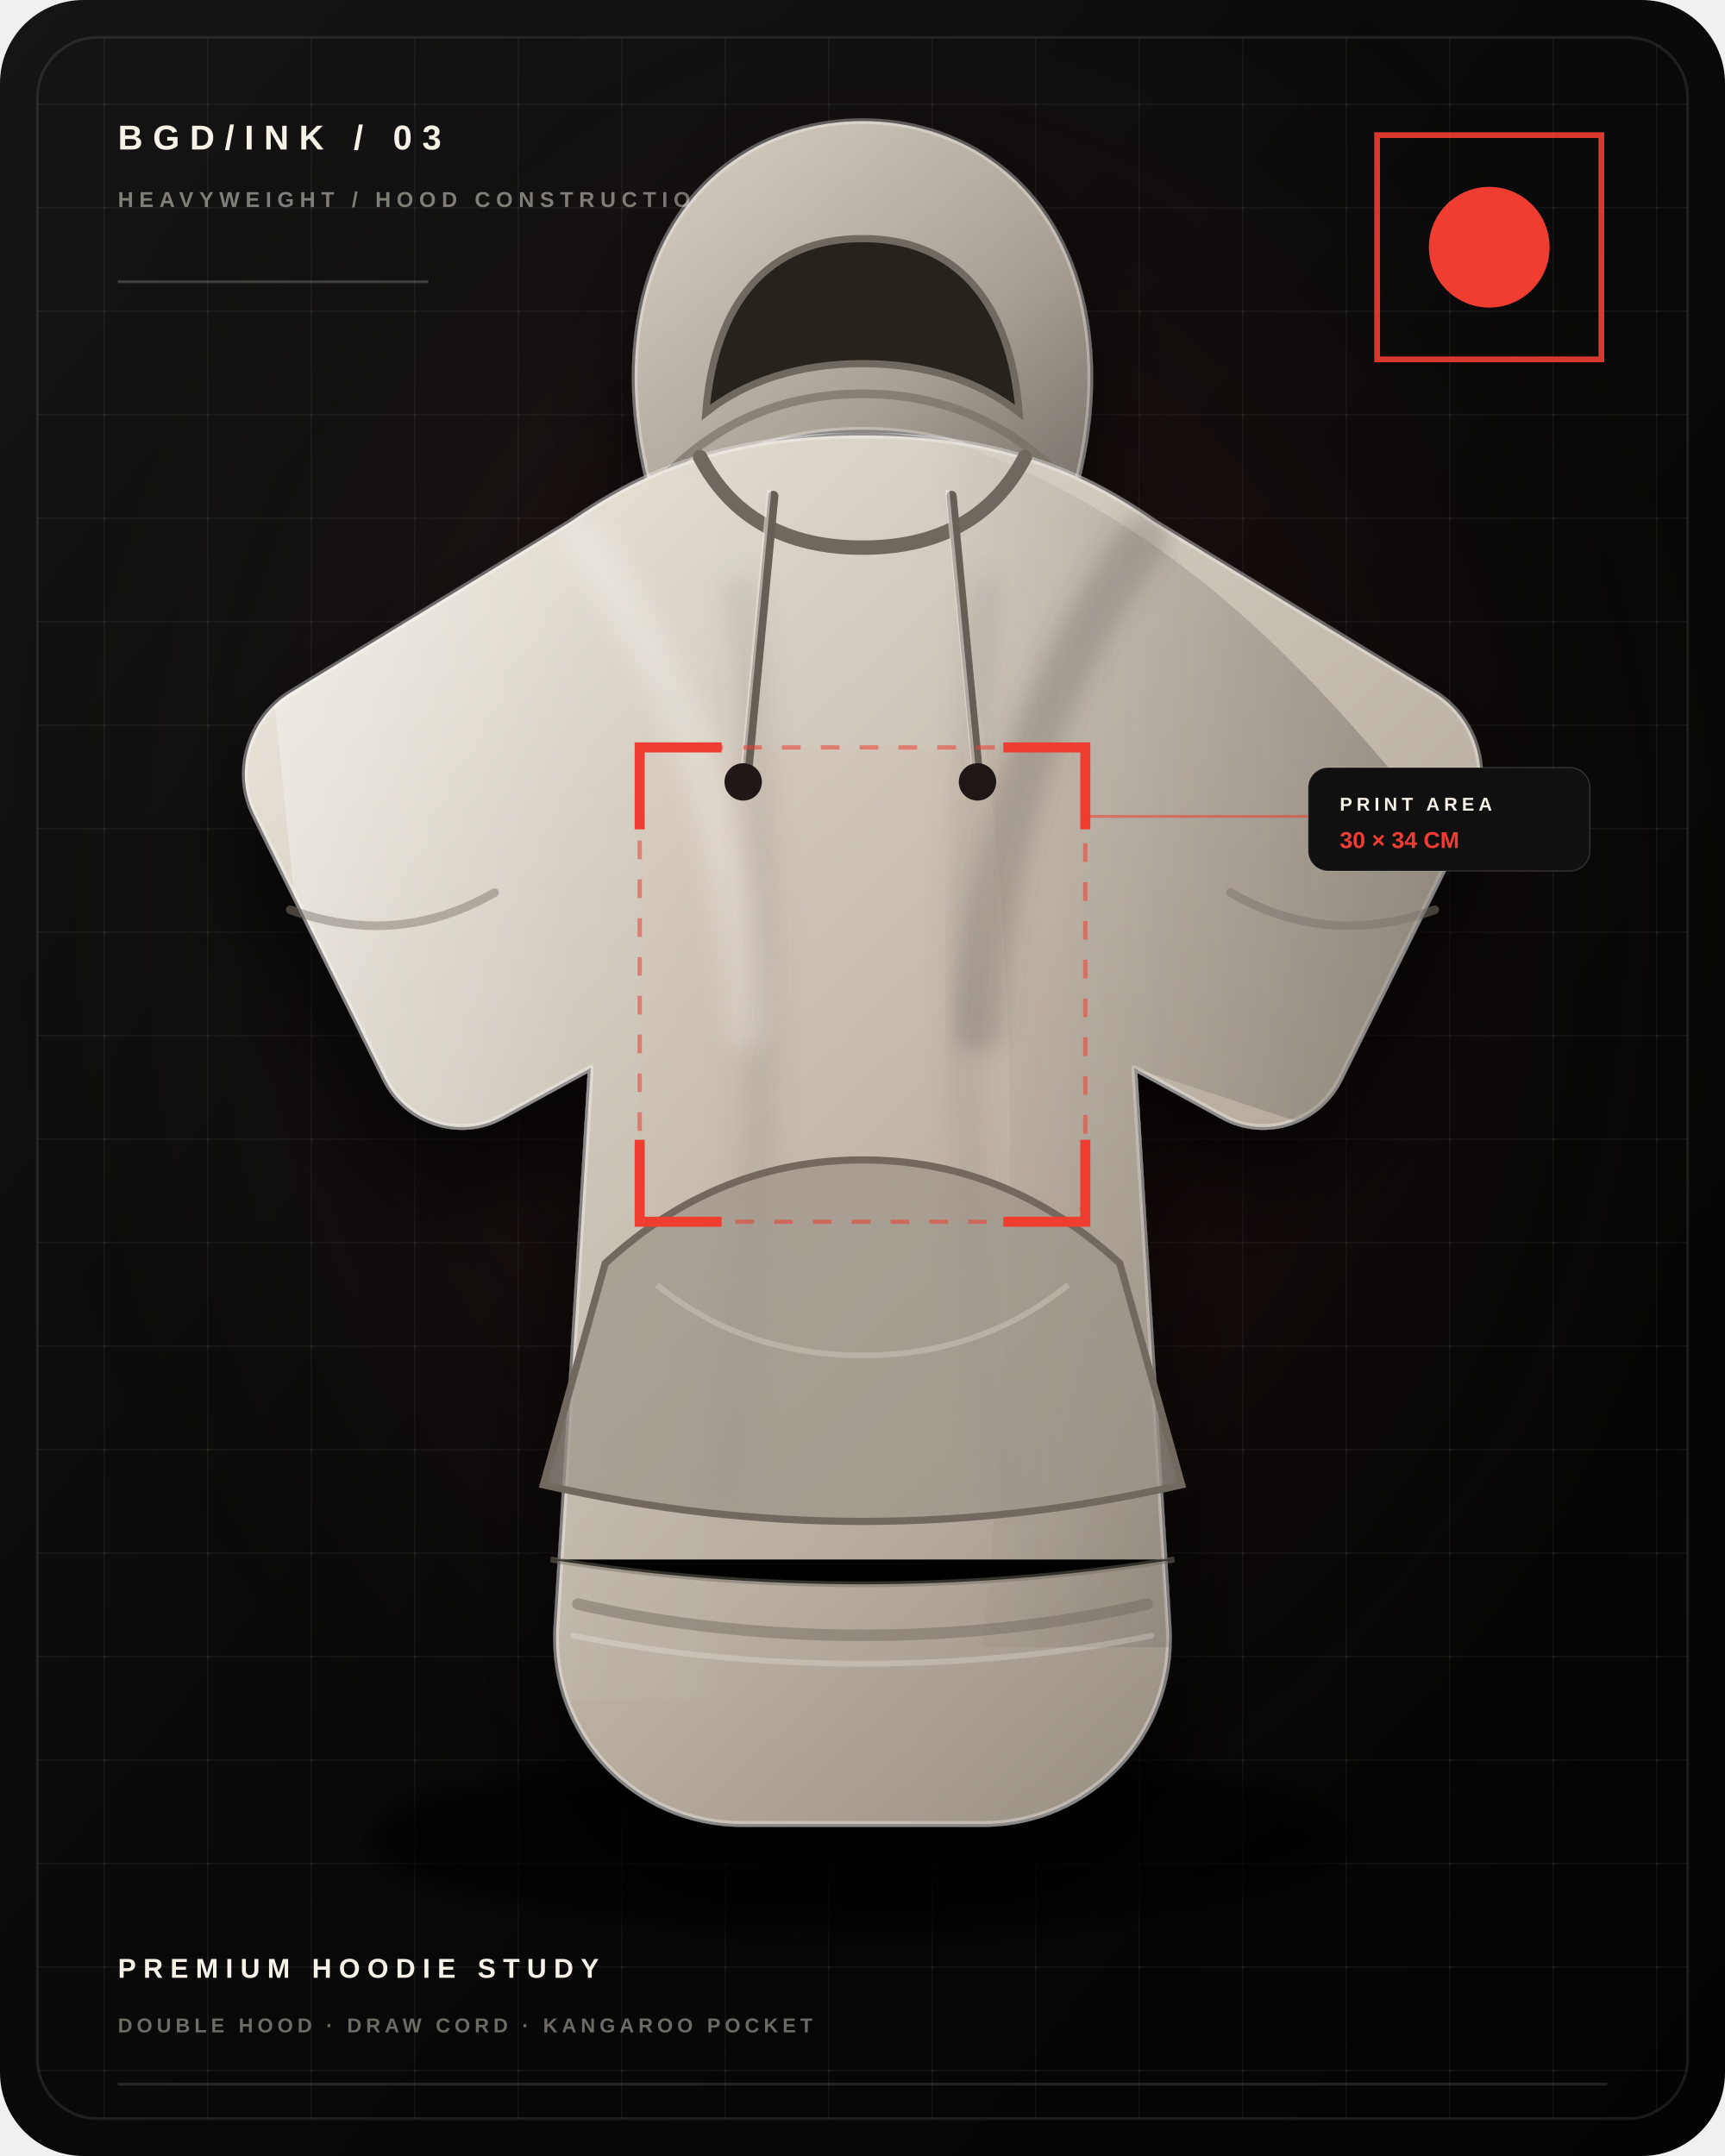
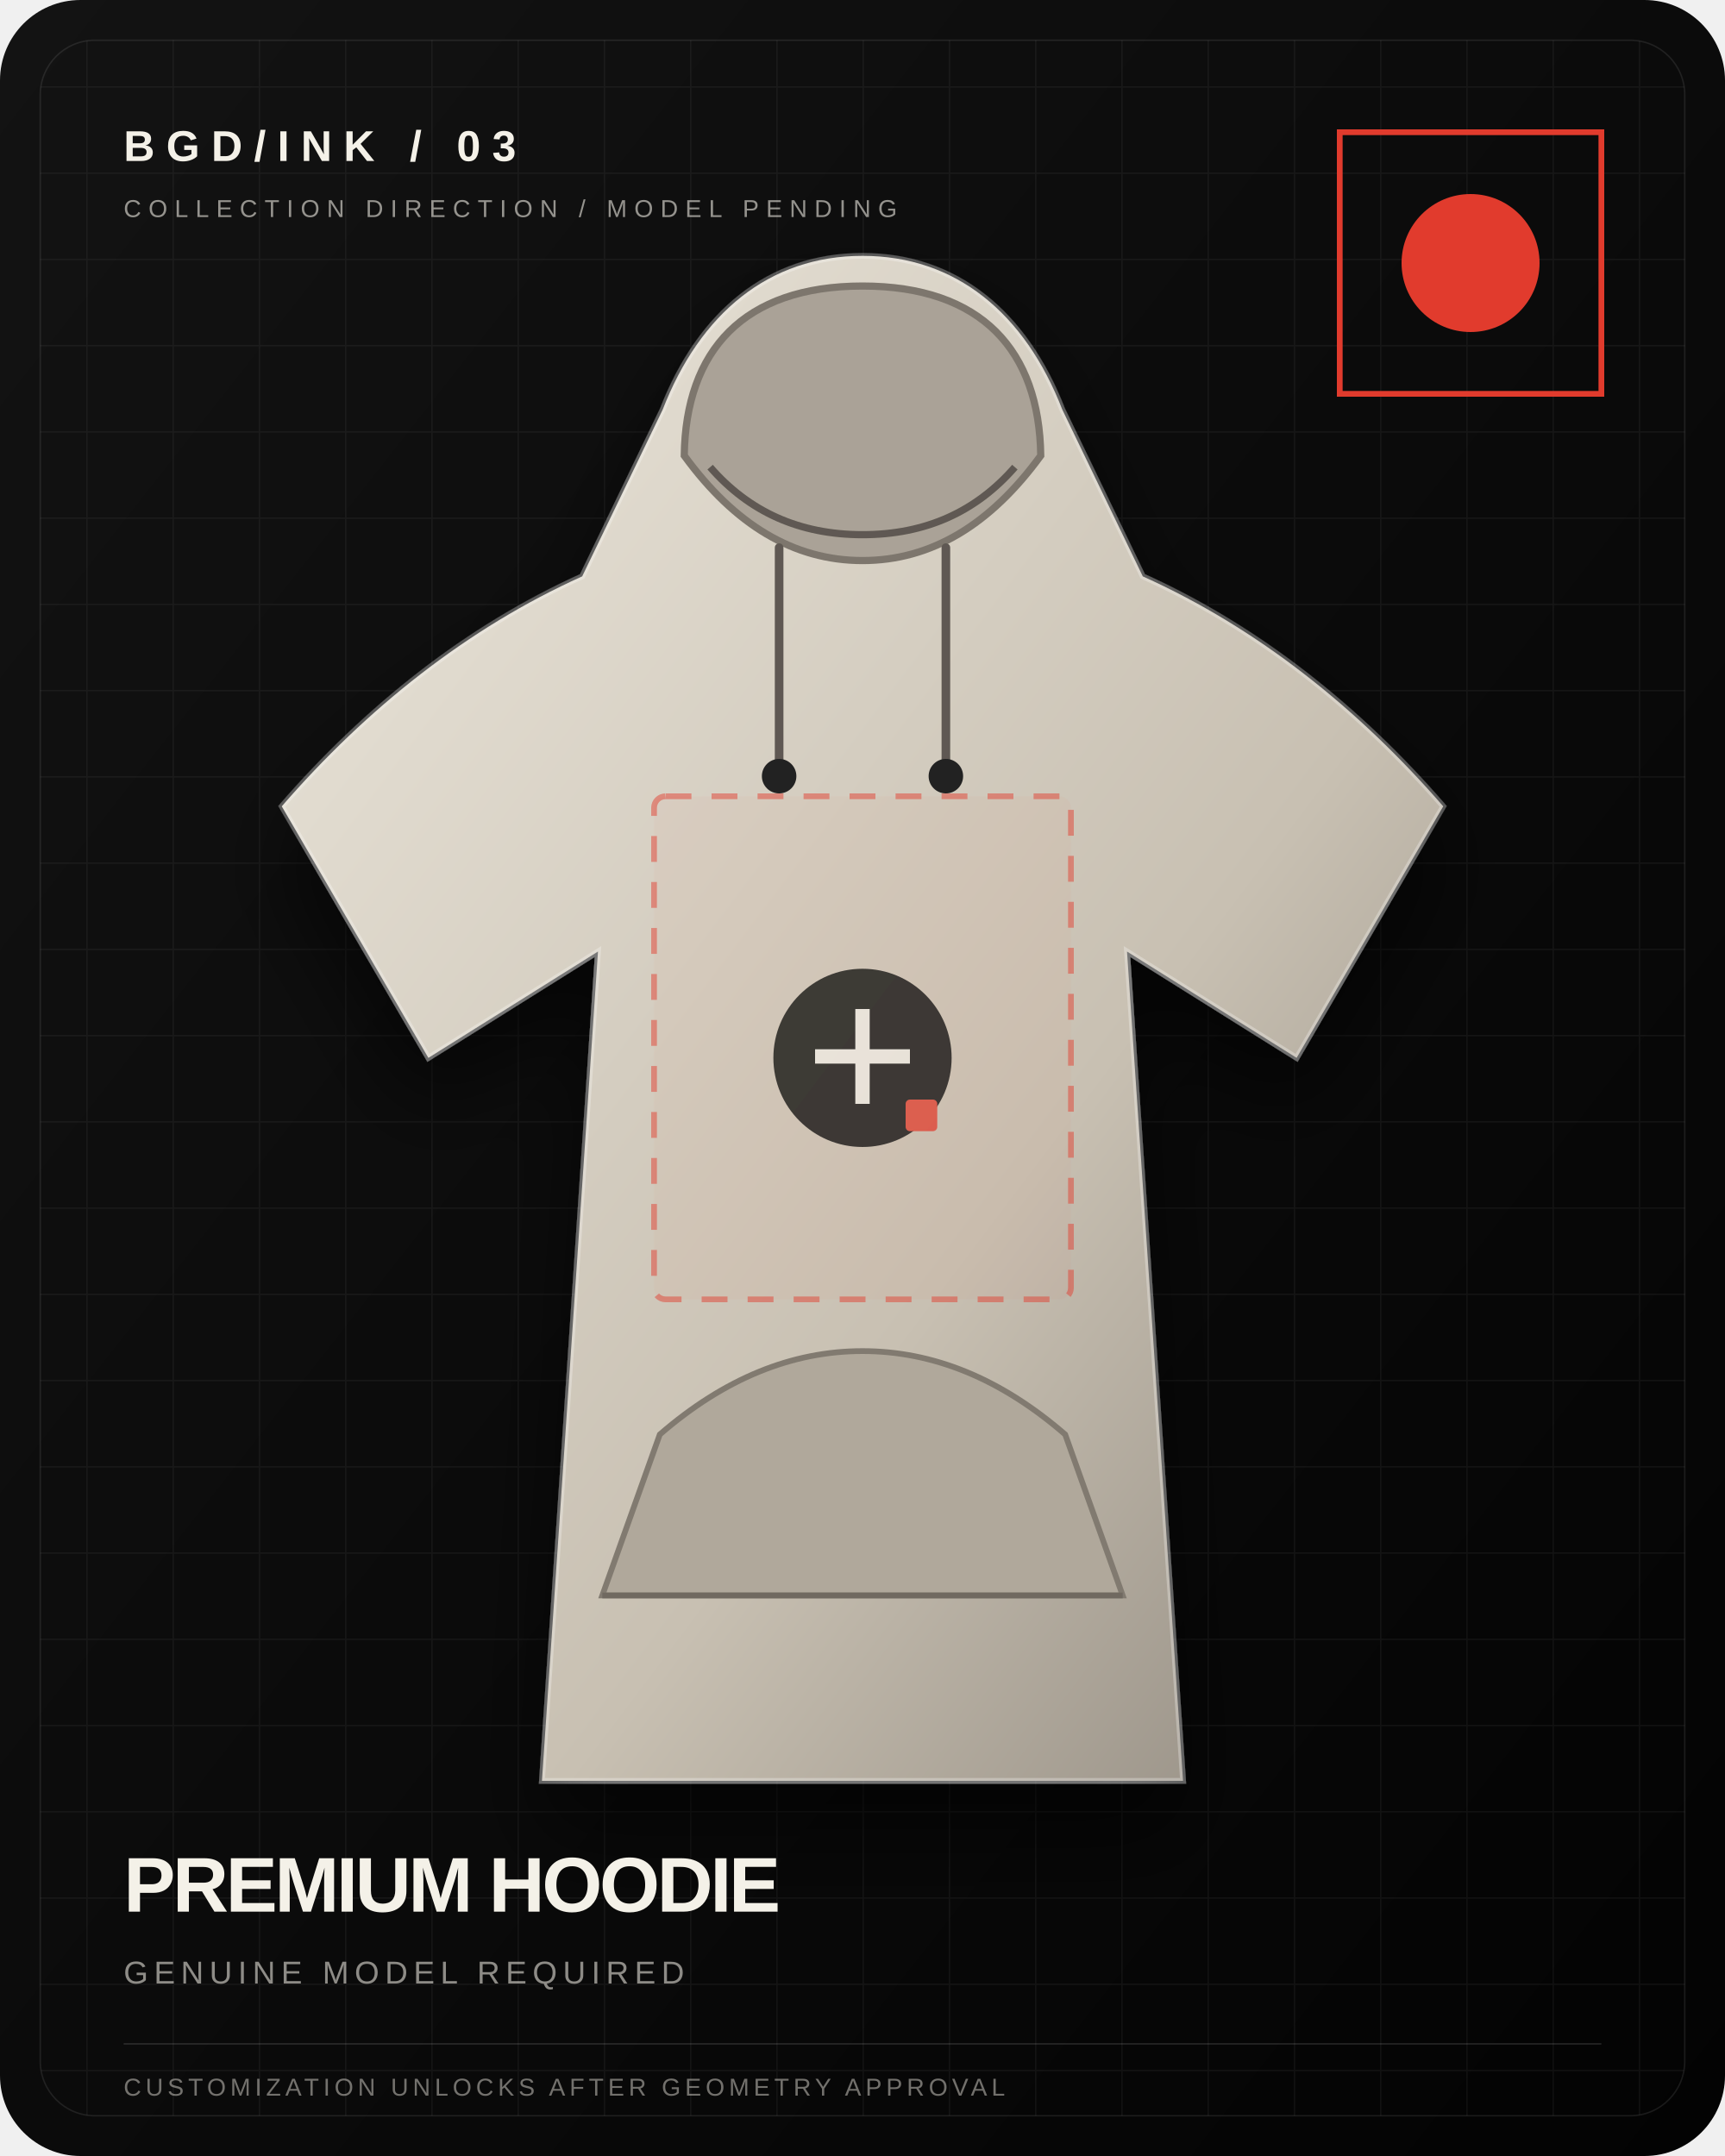
<svg xmlns="http://www.w3.org/2000/svg" viewBox="0 0 1200 1500" role="img" aria-labelledby="title desc">
  <defs>
    <linearGradient id="bg" x1="0" y1="0" x2="1" y2="1">
-       <stop offset="0" stop-color="#151515" />
-       <stop offset=".55" stop-color="#080808" />
+       <stop offset="0" stop-color="#131313" />
      <stop offset="1" stop-color="#030303" />
    </linearGradient>
-     <radialGradient id="spot" cx="52%" cy="42%" r="57%">
-       <stop offset="0" stop-color="#7c2d26" stop-opacity=".35" />
-       <stop offset=".64" stop-color="#331512" stop-opacity=".12" />
-       <stop offset="1" stop-color="#000" stop-opacity="0" />
-     </radialGradient>
-     <linearGradient id="fabric" x1=".08" y1="0" x2=".92" y2="1">
-       <stop offset="0" stop-color="#eee9df" />
-       <stop offset=".26" stop-color="#d5cec2" />
-       <stop offset=".66" stop-color="#b7aea0" />
-       <stop offset="1" stop-color="#8e857a" />
+     <linearGradient id="fabric" x1="0" y1="0" x2="1" y2="1">
+       <stop offset="0" stop-color="#ece7dc" />
+       <stop offset=".62" stop-color="#c8c0b2" />
+       <stop offset="1" stop-color="#8e877d" />
    </linearGradient>
-     <linearGradient id="hoodFabric" x1="0" y1="0" x2="1" y2="1">
-       <stop offset="0" stop-color="#d9d2c7" />
-       <stop offset=".62" stop-color="#aaa196" />
-       <stop offset="1" stop-color="#777069" />
-     </linearGradient>
-     <linearGradient id="leftGlow" x1="0" y1="0" x2="1" y2="0">
-       <stop offset="0" stop-color="#fff" stop-opacity=".5" />
-       <stop offset=".6" stop-color="#fff" stop-opacity=".06" />
-       <stop offset="1" stop-color="#fff" stop-opacity="0" />
-     </linearGradient>
-     <linearGradient id="rightShade" x1="0" y1="0" x2="1" y2="0">
-       <stop offset="0" stop-color="#443e38" stop-opacity="0" />
-       <stop offset="1" stop-color="#443e38" stop-opacity=".48" />
-     </linearGradient>
-     <pattern id="grid" width="72" height="72" patternUnits="userSpaceOnUse">
-       <path d="M72 0H0V72" fill="none" stroke="#fff" stroke-opacity=".052" stroke-width="2" />
-       <circle cx="0" cy="0" r="2" fill="#fff" fill-opacity=".055" />
+     <pattern id="grid" width="60" height="60" patternUnits="userSpaceOnUse">
+       <path d="M60 0H0V60" fill="none" stroke="#fff" stroke-opacity=".05" stroke-width="2" />
    </pattern>
-     <filter id="shadow" x="-35%" y="-30%" width="170%" height="180%">
-       <feGaussianBlur in="SourceAlpha" stdDeviation="34" result="blur" />
-       <feOffset in="blur" dy="44" result="offsetBlur" />
-       <feColorMatrix in="offsetBlur" type="matrix" values="0 0 0 0 0 0 0 0 0 0 0 0 0 0 0 0 0 0 .74 0" result="shadowColor" />
-       <feMerge>
-         <feMergeNode in="shadowColor" />
-         <feMergeNode in="SourceGraphic" />
-       </feMerge>
+     <filter id="shadow" x="-30%" y="-30%" width="160%" height="170%">
+       <feDropShadow dx="0" dy="36" stdDeviation="30" flood-color="#000" flood-opacity=".58" />
    </filter>
-     <filter id="grain" x="-10%" y="-10%" width="120%" height="120%">
-       <feTurbulence type="fractalNoise" baseFrequency=".55" numOctaves="3" seed="27" result="noise" />
-       <feColorMatrix in="noise" type="matrix" values="1 0 0 0 0 0 1 0 0 0 0 0 1 0 0 0 0 0 .08 0" result="grainAlpha" />
-       <feBlend in="SourceGraphic" in2="grainAlpha" mode="soft-light" />
-     </filter>
-     <filter id="foldBlur" x="-20%" y="-20%" width="140%" height="140%">
-       <feGaussianBlur stdDeviation="8" />
-     </filter>
-     <clipPath id="bodyClip">
-       <path d="M397 363C454 323 514 303 600 303s146 20 203 60l195 119c29 18 40 55 25 85l-91 184c-15 30-52 42-81 26l-62-34 24 390c4 74-55 136-129 136H516c-74 0-133-62-129-136l24-390-62 34c-29 16-66 4-81-26l-91-184c-15-30-4-67 25-85l195-119Z" />
-     </clipPath>
  </defs>
-   <rect width="1200" height="1500" rx="58" fill="url(#bg)" />
-   <rect x="26" y="26" width="1148" height="1448" rx="42" fill="url(#grid)" stroke="#fff" stroke-opacity=".09" stroke-width="2" />
-   <rect width="1200" height="1500" rx="58" fill="url(#spot)" />
-   <path d="M958 94h156v156H958z" fill="none" stroke="#ef3d31" stroke-width="4" opacity=".9" />
-   <circle cx="1036" cy="172" r="42" fill="#ef3d31" />
-   <g fill="#f7f2e8" font-family="Arial, Helvetica, sans-serif">
-     <text x="82" y="104" font-size="24" font-weight="700" letter-spacing="7">BGD/INK / 03</text>
-     <text x="82" y="144" font-size="15" font-weight="700" letter-spacing="4" opacity=".48">HEAVYWEIGHT / HOOD CONSTRUCTION</text>
+   <rect width="1200" height="1500" rx="56" fill="url(#bg)" />
+   <rect x="28" y="28" width="1144" height="1444" rx="38" fill="url(#grid)" stroke="#fff" stroke-opacity=".09" />
+   <path d="M932 92h182v182H932z" fill="none" stroke="#e13b2d" stroke-width="4" />
+   <circle cx="1023" cy="183" r="48" fill="#e13b2d" />
+   <g fill="#f4f1e8" font-family="Arial, Helvetica, sans-serif">
+     <text x="86" y="112" font-size="30" font-weight="700" letter-spacing="8">BGD/INK / 03</text>
+     <text x="86" y="151" font-size="17" letter-spacing="5" opacity=".58">COLLECTION DIRECTION / MODEL PENDING</text>
  </g>
-   <path d="M82 196h216" stroke="#fff" stroke-opacity=".18" stroke-width="2" />
-   <ellipse cx="600" cy="1280" rx="340" ry="62" fill="#000" opacity=".7" filter="url(#foldBlur)" />
-   <g filter="url(#shadow)">
-     <path d="M456 353C426 257 442 160 510 112c52-37 128-37 180 0 68 48 84 145 54 241-39-36-87-54-144-54s-105 18-144 54Z" fill="url(#hoodFabric)" stroke="#fff" stroke-opacity=".3" stroke-width="4" />
-     <path d="M491 287c6-76 43-121 109-121s103 45 109 121c-28-22-65-34-109-34s-81 12-109 34Z" fill="#25211f" stroke="#706960" stroke-width="5" />
-     <path d="M463 331c37-38 83-57 137-57s100 19 137 57" fill="none" stroke="#756d64" stroke-width="6" stroke-linecap="round" opacity=".65" />
-     <path d="M397 363C454 323 514 303 600 303s146 20 203 60l195 119c29 18 40 55 25 85l-91 184c-15 30-52 42-81 26l-62-34 24 390c4 74-55 136-129 136H516c-74 0-133-62-129-136l24-390-62 34c-29 16-66 4-81-26l-91-184c-15-30-4-67 25-85l195-119Z" fill="url(#fabric)" stroke="#fff" stroke-opacity=".34" stroke-width="4" stroke-linejoin="round" />
-     <g clip-path="url(#bodyClip)">
-       <path d="M185 430c166-88 287-111 365-90-60 203-78 488-48 842H261L185 430Z" fill="url(#leftGlow)" opacity=".65" />
-       <path d="M642 301c170 52 277 170 376 298l-98 187-131-43 24 403H683c36-337 22-620-41-845Z" fill="url(#rightShade)" opacity=".72" />
-       <path d="M404 374c76 105 111 219 116 342" fill="none" stroke="#fff" stroke-opacity=".25" stroke-width="28" stroke-linecap="round" filter="url(#foldBlur)" />
-       <path d="M796 374c-75 103-108 217-115 341" fill="none" stroke="#5a534c" stroke-opacity=".28" stroke-width="34" stroke-linecap="round" filter="url(#foldBlur)" />
-       <path d="M514 402c25 190 22 404-11 645M686 402c-24 188-21 405 11 648" fill="none" stroke="#6d655d" stroke-opacity=".13" stroke-width="24" filter="url(#foldBlur)" />
+   <g filter="url(#shadow)" transform="translate(0 54)">
+     <path d="M461 231c26-67 74-107 139-107s113 40 139 107l56 116c80 36 150 92 209 160l-102 175-118-74 39 577H377l39-577-118 74-102-175c59-68 129-124 209-160l56-116Z" fill="url(#fabric)" stroke="#fff" stroke-opacity=".28" stroke-width="4" />
+     <path d="M476 263c35 48 76 73 124 73s89-25 124-73c-1-73-41-118-124-118s-123 45-124 118Z" fill="#aaa297" stroke="#7d766d" stroke-width="5" />
+     <path d="M494 271c27 31 62 47 106 47s79-16 106-47" fill="none" stroke="#5f5952" stroke-width="5" />
+     <path d="M542 327v152M658 327v152" stroke="#5f5952" stroke-width="6" stroke-linecap="round" />
+     <circle cx="542" cy="486" r="12" fill="#222" />
+     <circle cx="658" cy="486" r="12" fill="#222" />
+     <rect x="455" y="500" width="290" height="350" rx="8" fill="#e13b2d" fill-opacity=".035" stroke="#e13b2d" stroke-opacity=".48" stroke-width="4" stroke-dasharray="18 14" />
+     <path d="M459 944c45-39 92-58 141-58s96 19 141 58l40 112H419l40-112Z" fill="#b0a89b" stroke="#817a70" stroke-width="4" />
+     <path d="M419 1056h362" stroke="#6f6961" stroke-width="4" />
+     <g transform="translate(505 620)" opacity=".74">
+       <circle cx="95" cy="62" r="62" fill="#0a0a0a" />
+       <path d="M62 61h66M95 28v66" stroke="#f1ede5" stroke-width="10" />
+       <rect x="125" y="91" width="22" height="22" rx="3" fill="#e13b2d" />
    </g>
-     <path d="M487 318c22 42 60 63 113 63s91-21 113-63" fill="none" stroke="#70685f" stroke-width="10" stroke-linecap="round" />
-     <path d="M538 345l-18 190M662 345l18 190" stroke="#655e57" stroke-width="7" stroke-linecap="round" />
-     <path d="M535 342l-18 190M659 342l18 190" stroke="#f0eae0" stroke-opacity=".54" stroke-width="3" stroke-linecap="round" />
-     <circle cx="517" cy="544" r="13" fill="#1a1817" />
-     <circle cx="680" cy="544" r="13" fill="#1a1817" />
-     <path d="M202 633c50 18 97 14 142-12M998 633c-50 18-97 14-142-12" fill="none" stroke="#756e65" stroke-opacity=".44" stroke-width="6" stroke-linecap="round" />
-     <path d="M402 1116c126 29 270 29 396 0" fill="none" stroke="#71695f" stroke-opacity=".47" stroke-width="8" stroke-linecap="round" />
-     <path d="M399 1138c128 26 274 26 402 0" fill="none" stroke="#fff" stroke-opacity=".22" stroke-width="4" stroke-linecap="round" />
-     <path d="M421 879c52-48 112-72 179-72s127 24 179 72l43 154c-148 34-296 34-444 0l43-154Z" fill="#9d9589" fill-opacity=".7" stroke="#71695f" stroke-width="5" />
-     <path d="M457 894c41 33 89 49 143 49s102-16 143-49" fill="none" stroke="#d3cbc0" stroke-opacity=".45" stroke-width="4" />
-     <path d="M383 1085c142 23 292 23 434 0" stroke="#736b63" stroke-opacity=".45" stroke-width="4" />
-   </g>
-   <g aria-hidden="true">
-     <rect x="445" y="520" width="310" height="330" rx="18" fill="#ef3d31" fill-opacity=".018" stroke="#ef3d31" stroke-opacity=".54" stroke-width="3" stroke-dasharray="13 14" />
-     <path d="M445 577v-57h57M698 520h57v57M445 793v57h57M698 850h57v-57" fill="none" stroke="#ef3d31" stroke-width="7" />
-     <path d="M755 568h155" stroke="#ef3d31" stroke-opacity=".52" stroke-width="2" />
-     <rect x="910" y="534" width="196" height="72" rx="14" fill="#101010" stroke="#fff" stroke-opacity=".14" />
-     <text x="932" y="564" fill="#f7f2e8" font-family="Arial, Helvetica, sans-serif" font-size="13" font-weight="700" letter-spacing="3">PRINT AREA</text>
-     <text x="932" y="590" fill="#ef3d31" font-family="Arial, Helvetica, sans-serif" font-size="16" font-weight="700">30 × 34 CM</text>
  </g>
  <g font-family="Arial, Helvetica, sans-serif">
-     <text x="82" y="1376" fill="#f7f2e8" font-size="19" font-weight="700" letter-spacing="5">PREMIUM HOODIE STUDY</text>
-     <text x="82" y="1414" fill="#f7f2e8" font-size="14" font-weight="700" letter-spacing="3" opacity=".42">DOUBLE HOOD · DRAW CORD · KANGAROO POCKET</text>
-     <path d="M82 1450h1036" stroke="#fff" stroke-opacity=".12" stroke-width="2" />
+     <text x="86" y="1330" fill="#f4f1e8" font-size="54" font-weight="700" letter-spacing="-2">PREMIUM HOODIE</text>
+     <text x="86" y="1380" fill="#f4f1e8" fill-opacity=".56" font-size="22" letter-spacing="4">GENUINE MODEL REQUIRED</text>
+     <path d="M86 1422h1028" stroke="#fff" stroke-opacity=".13" />
+     <text x="86" y="1458" fill="#f4f1e8" fill-opacity=".45" font-size="17" letter-spacing="3">CUSTOMIZATION UNLOCKS AFTER GEOMETRY APPROVAL</text>
  </g>
</svg>
